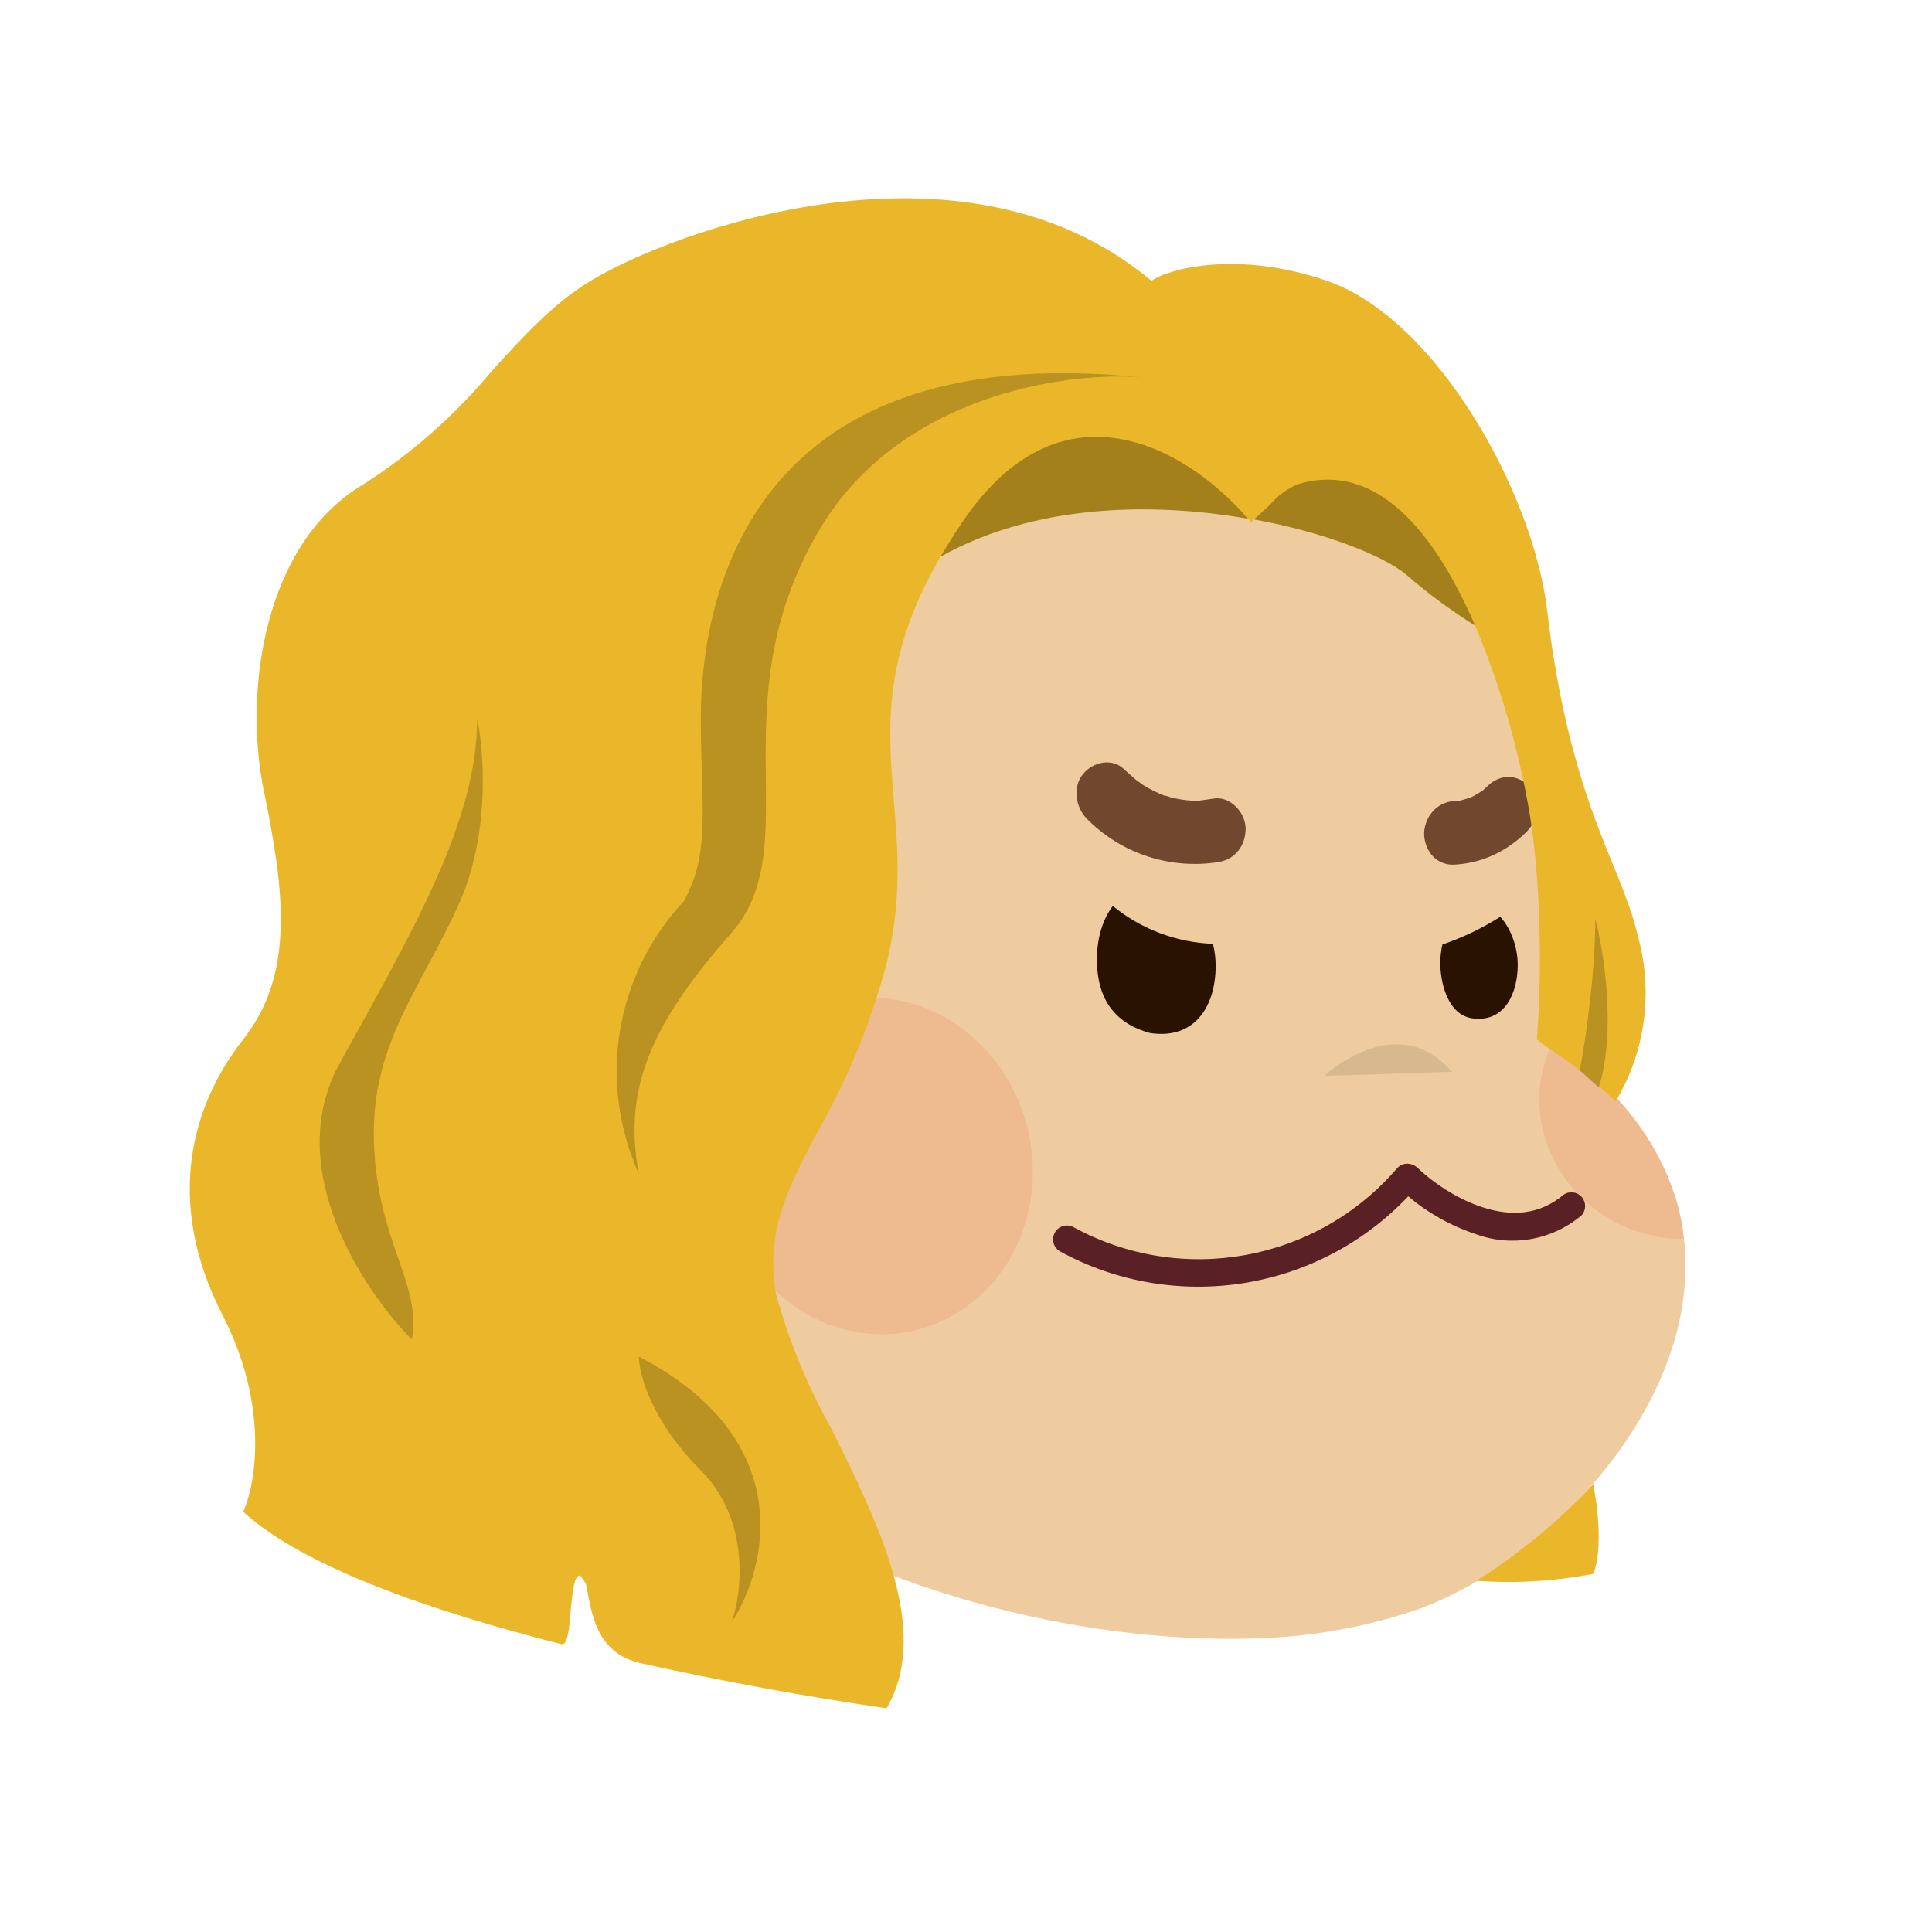
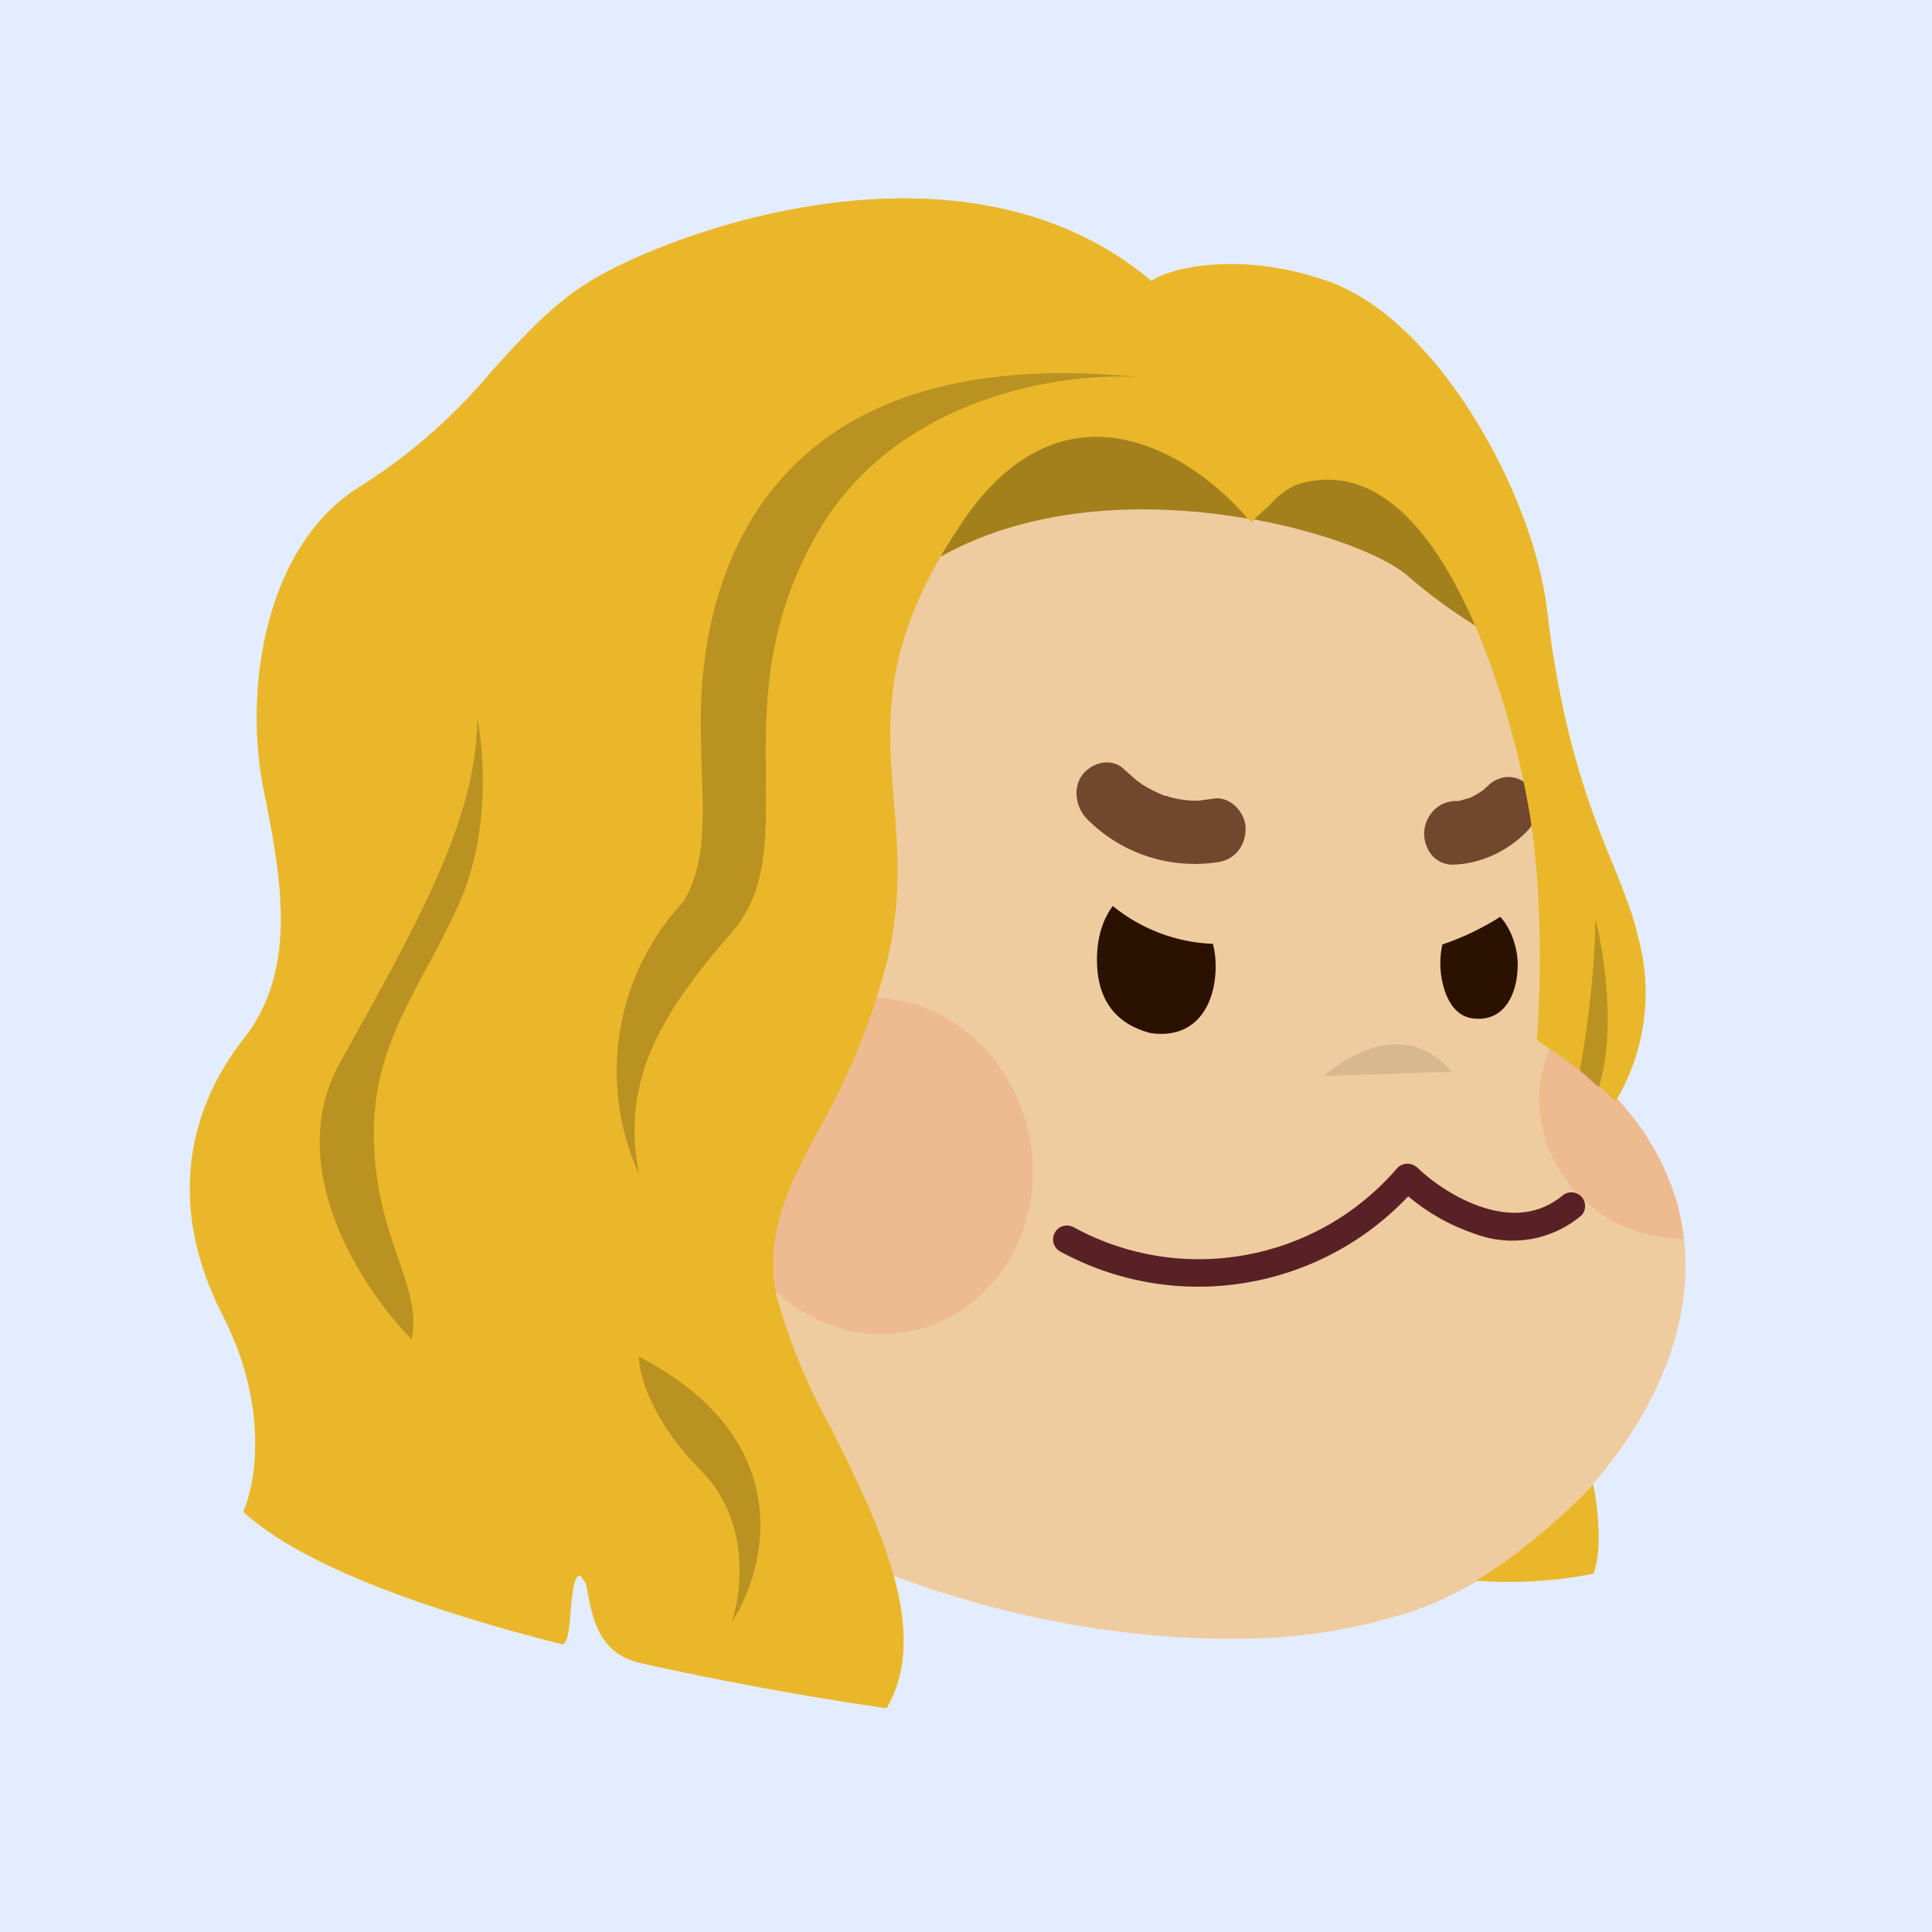
<svg xmlns="http://www.w3.org/2000/svg" viewBox="0 0 480 480" fill="none" shape-rendering="auto" aria-hidden="true">
  <defs>
    <g id="head-base-f0b69e7d">
      <path d="M264.2 5.4s131.6 20.6 121.6 208c0 .8 15.2 11 16.4 12a77 77 0 0 1 23.5 36.3c13.8 51.4-35.8 104.2-76 118.3q-22.7 7.6-46.7 8.2c-103.2 3-240-62.6-247-190.9q-.3-6.9-.2-13.8a203 203 0 0 1 15.4-70s57.5-142.6 193-108.1" fill="#efcc9f" />
      <path d="M389.1 215.5A57 57 0 0 0 386 226a40 40 0 0 0 8.5 30.3 42 42 0 0 0 33 15.7c-3.2-31.7-29-50.7-38.3-56.5m-185.5 83.3c24.5-5.3 39.6-31 33.9-57.5s-30.2-43.8-54.6-38.5-39.6 31-33.9 57.5 30.2 43.7 54.6 38.5" fill="#DC2400" opacity=".1" style="mix-blend-mode:multiply" />
      <path opacity=".1" d="M323.3 224.6s21-19.8 37-1.2Z" fill="black" />
      <path d="M128.8 323.6C59.4 358.4-3.7 271.1 16.5 222c12.9-31.3 50.4-33.8 72.2-5.1a185 185 0 0 1 29.1 59" fill="#efcc9f" />
      <path opacity=".1" d="M71.6 245.7c9 9 16.1 22.6 25 30-1.7-12.5-4.3-26-10.4-37.3-6.2-11.5-17.5-21-29-20.3-14.3 1-26 17.6-27.5 32.7 1-9 19-15.1 26-14.3 10.8 20.4 15 60.7 15 60.7 9-22.8 5.3-40.7.9-51.5" fill="black" />
    </g>
    <g id="mouth-kawaii-f0b69e7d">
      <path fill-rule="evenodd" clip-rule="evenodd" d="M149.2 42q1.7 0 3 1.1c4.1 4 11.4 9.2 19.4 11.7s16.1 2.2 23.2-3.8a4 4 0 0 1 5.2 6 31 31 0 0 1-30.7 5.5 60 60 0 0 1-19.7-11 84 84 0 0 1-101.2 16 4 4 0 1 1 4-7 76 76 0 0 0 94-17.2 4 4 0 0 1 2.8-1.3" fill="#592125" />
    </g>
    <g id="eyes-angry-f0b69e7d">
      <path d="M130 66.6c3.2 3.5 5.1 9 5.1 14 0 8-3.6 16.6-12.8 15.6-7.8-.8-9.7-11-9.7-16q0-2.9.6-5.5a80 80 0 0 0 16.9-8.1M17.4 63.5a49 49 0 0 0 29.1 11q.8 3 .8 6.4c0 11.9-6.2 21.5-19.1 19.5-9.3-2.5-15.5-9-15.4-21.5 0-6.4 1.8-11.7 4.6-15.4" fill="#2A1200" />
      <path d="M48.3 50.7A44 44 0 0 1 9.8 38.1c-3.2-3.3-4.2-9.2-1-13 3-3.6 8.6-4.7 12-1.2l3.4 3c.3.3 1.3.8 1.6 1.2l.5.3a38 38 0 0 0 6 3q.9.1 1.8.5a35 35 0 0 0 6.3 1h2l4.3-.6c4.4-.8 9 3.5 9.3 8.3.2 5.2-3 9.3-7.7 10.1m89.5-8.9c-5.9 6-13.7 9.5-21.7 9.7a8 8 0 0 1-6-2.8 10 10 0 0 1-2.2-6.5 10 10 0 0 1 2.8-6.5 9 9 0 0 1 6.1-2.7h1.2l3.4-1q2-1 3.7-2.2l1.2-1.1c1.6-1.7 4-2.7 6.1-2.7s4.6 1 6 2.8 2.4 4 2.2 6.5q-.2 3.8-2.8 6.5" fill="#71472D" />
    </g>
    <g id="hair-wavyBob-f0b69e7d">
      <g fill="#e9b729">
        <path fill-rule="evenodd" clip-rule="evenodd" d="m360.7 206 .9 1 .8-.8c20.8 3.8 37.4 10.5 44 15.8a156 156 0 0 0 20.3 15 249 249 0 0 1 15.9 55c4 24.8 3 53.7 2 65q2.2 1.8 4.9 3.5c5 3.5 10.7 7.5 18 14.5a61 61 0 0 0 6.6-47.5c-1.4-6.4-4-12.9-7.1-20.6-6.5-15.7-15-36.9-19.4-74.4-4-33.8-32-84.5-64-95.5-25.6-8.8-45.7-3.7-51 0-55-46-140-14-163 0-10.8 6.5-19.5 16-28.7 26.1a163 163 0 0 1-37.3 32.9c-29 17-35 60-29 89s9 53-6 72-23 47-6 80c13.6 26.4 9.6 49 6 57 17.4 16 55.3 29 92.5 38.4 1.8.5 2.3-4.7 2.7-10 .5-5.1 1-10.3 2.8-9.9l1.6 2.3.7 3.6c1.3 6.6 3.3 16.9 15.2 19.5a990 990 0 0 0 71.5 13.1c13.1-22.4-2.3-53.5-16.1-81.2a173 173 0 0 1-16-38.8c-3.3-18.1 3.5-31.1 12.3-47.7a202 202 0 0 0 19.8-48.3c4.5-18.2 3.3-33 2.1-47.3-1.7-21.2-3.4-41.5 13.6-70.7 27.5-15.4 61.8-15.8 89.4-11m63.5 25.5" />
        <path d="M461 486c1.2 5.8 2.9 19.2 0 26a129 129 0 0 1-34 2c6.4-3.8 22-14.8 34-28" />
      </g>
      <path d="M362.4 206.2c20.8 3.8 37.4 10.5 44 15.8a156 156 0 0 0 20.3 15 163 163 0 0 0-5.5-11.4C410.2 205 395 190 375.1 196a22 22 0 0 0-8.1 6zm-84.8.8c29.8-44 67.2-19.6 83-1-27.5-4.8-61.8-4.4-89.3 11q2.8-4.8 6.3-10" fill="black" fill-opacity=".3" />
      <path d="M235.6 210c23.2-40 72.3-46.7 94-45-117-12-128 68-128 99 0 24.8 3 39-5 53a72 72 0 0 0-13 79c-5-26 5-45 27-70s-4-66 25-116m-34 272c-14.4-14.4-18-28-18-33 46.4 24 37.3 61.3 27 77 3-8.7 5.4-29.6-9-44m-70-165c8.8-20 7-43.7 5-53 0 30-19 62-40 100-16.8 30.4 7 66 21 80 3-16-10-28-11-57s14-45 25-70m331 54c5.2-16.4 1.5-39.5-1-49 0 16.4-3 36.2-4.5 44z" fill="black" fill-opacity=".2" />
    </g>
    <clipPath id="clip-f0b69e7d">
      <rect width="480" height="480" rx="0" ry="0" />
    </clipPath>
  </defs>
  <g clip-path="url(#clip-f0b69e7d)">
+     <rect width="480" height="480" fill="#e3edff" />
    <use transform="matrix(.85682 0 0 .85439 52 75.4)" href="#head-base-f0b69e7d" />
    <use transform="matrix(.85472 0 0 .855 222 253.2)" href="#mouth-kawaii-f0b69e7d" />
    <use transform="matrix(.85472 0 0 .855 261.6 170.8)" href="#eyes-angry-f0b69e7d" />
    <use transform="matrix(.85472 0 0 .85667 1.8 -47.6)" href="#hair-wavyBob-f0b69e7d" />
  </g>
</svg>
